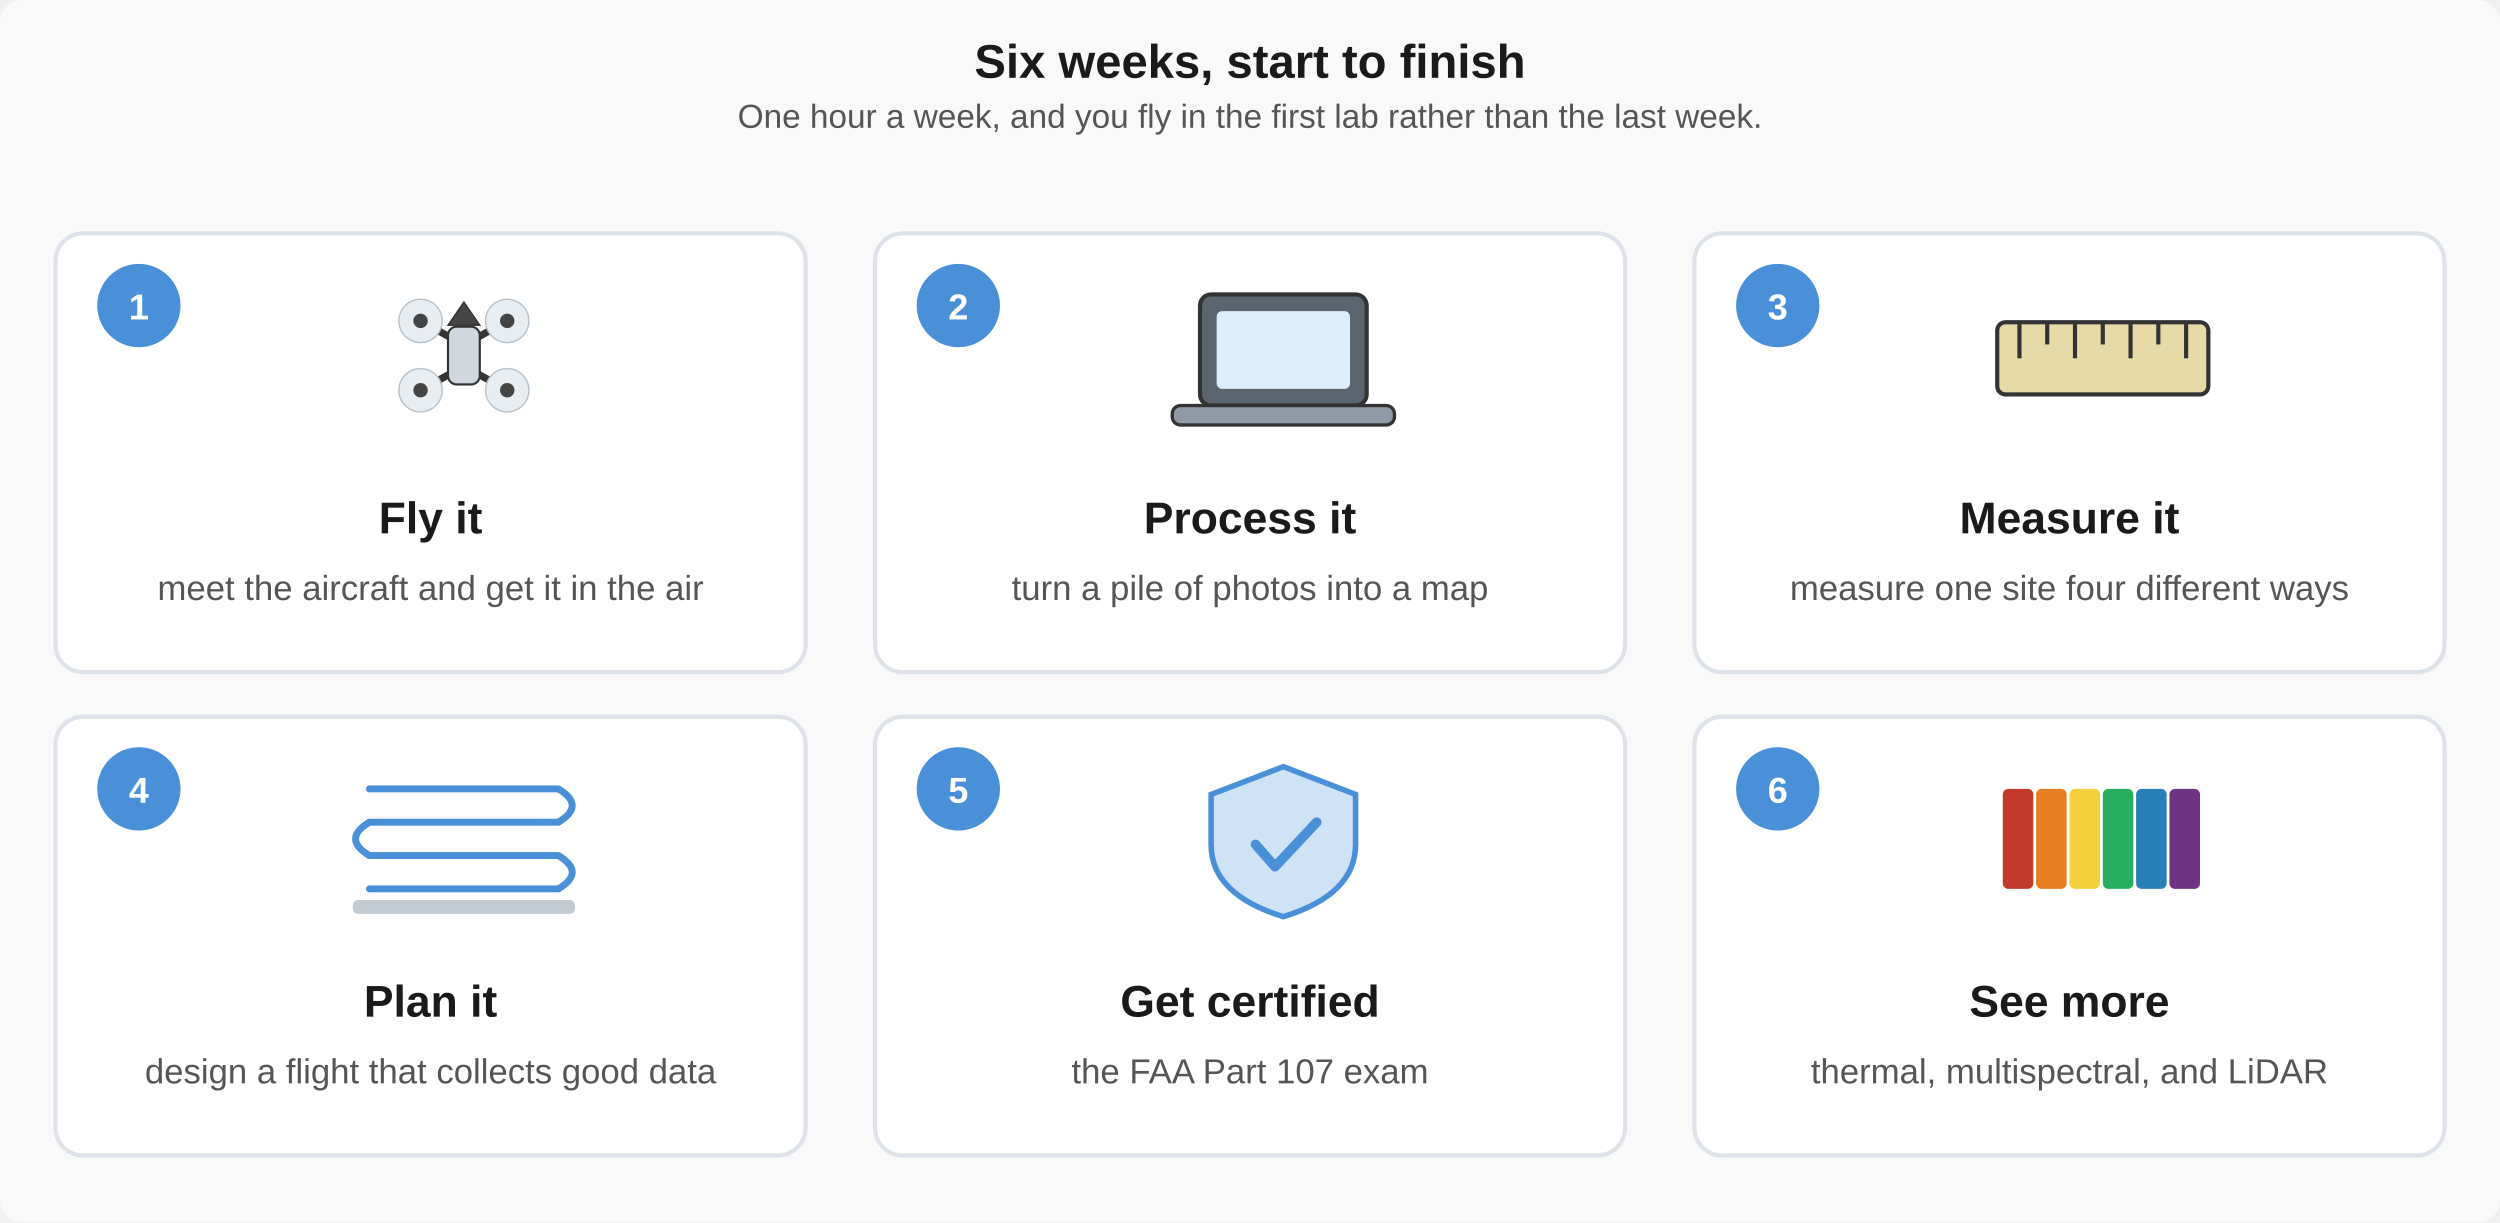
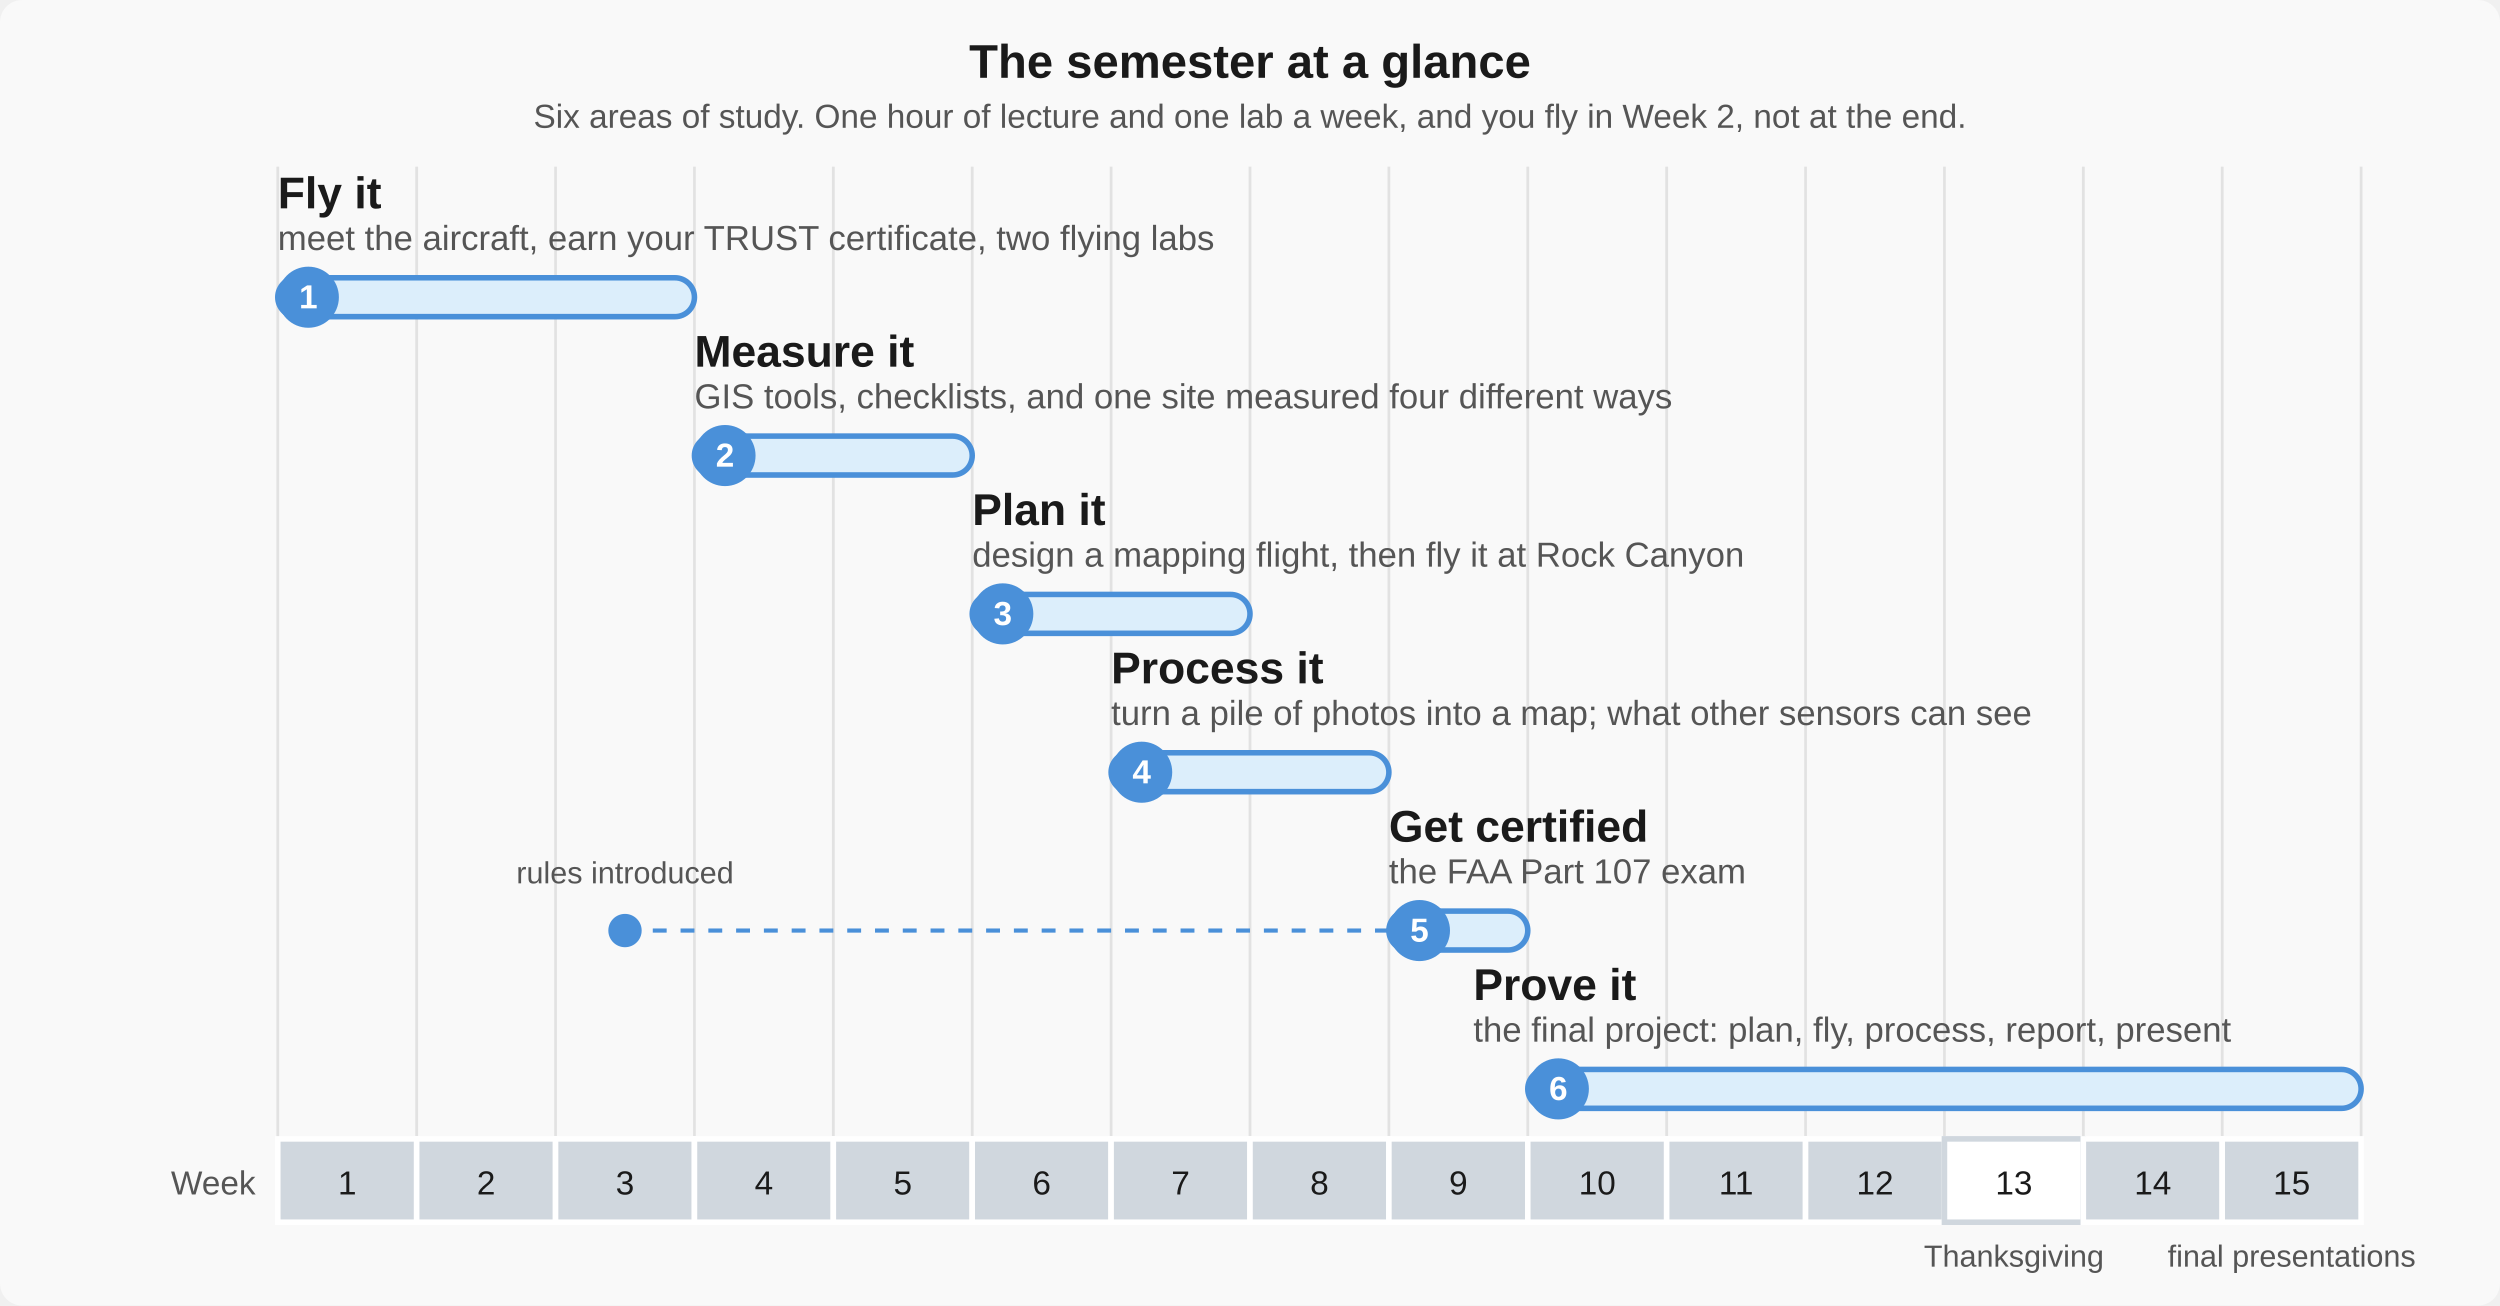
- <svg xmlns="http://www.w3.org/2000/svg" viewBox="0 0 900 440" font-family="Arial, Helvetica, sans-serif" font-size="14">
-   <rect x="0" y="0" width="900" height="440" fill="#f9f9f9" rx="8" />
-   <text x="450.0" y="28" text-anchor="middle" font-size="17" font-weight="bold" fill="#1a1a1a">Six weeks, start to finish</text>
-   <text x="450.0" y="46" text-anchor="middle" font-size="12" fill="#555555">One hour a week, and you fly in the first lab rather than the last week.</text>
-   <rect x="20.0" y="84" width="270" height="158" rx="10" fill="#ffffff" stroke="#dde3e9" stroke-width="1.5" />
-   <circle cx="50" cy="110" r="15" fill="#4a90d9" />
-   <text x="50" y="115" text-anchor="middle" font-size="13" font-weight="bold" fill="#ffffff">1</text>
-   <g transform="translate(167,128)">
-     <g transform="scale(0.52)">
-       <g>
-         <g stroke="#333333" stroke-width="5" stroke-linecap="round">
-           <line x1="-8.4" y1="-12.0" x2="-30" y2="-24" />
-           <line x1="8.4" y1="-12.0" x2="30" y2="-24" />
-           <line x1="-8.4" y1="12.0" x2="-30" y2="24" />
-           <line x1="8.4" y1="12.0" x2="30" y2="24" />
-         </g>
-         <g fill="#e8edf2" stroke="#b6c2cc" stroke-width="1">
-           <circle cx="-30" cy="-24" r="15" />
-           <circle cx="30" cy="-24" r="15" />
-           <circle cx="-30" cy="24" r="15" />
-           <circle cx="30" cy="24" r="15" />
-         </g>
-         <g fill="#444444">
-           <circle cx="-30" cy="-24" r="5" />
-           <circle cx="30" cy="-24" r="5" />
-           <circle cx="-30" cy="24" r="5" />
-           <circle cx="30" cy="24" r="5" />
-         </g>
-         <rect x="-11" y="-20" width="22" height="40" rx="6" fill="#d0d7de" stroke="#333333" stroke-width="1.5" />
-         <polygon points="0,-37 -11,-21 11,-21" fill="#444444" stroke="#333333" stroke-width="1" />
-       </g>
-     </g>
-   </g>
-   <text x="155" y="192" text-anchor="middle" font-size="16" font-weight="bold" fill="#1a1a1a">Fly it</text>
-   <text x="155" y="216" text-anchor="middle" font-size="12.5" fill="#555555">meet the aircraft and get it in the air</text>
-   <rect x="315.0" y="84" width="270" height="158" rx="10" fill="#ffffff" stroke="#dde3e9" stroke-width="1.5" />
-   <circle cx="345" cy="110" r="15" fill="#4a90d9" />
-   <text x="345" y="115" text-anchor="middle" font-size="13" font-weight="bold" fill="#ffffff">2</text>
-   <g transform="translate(462,128)">
-     <g>
-       <rect x="-30" y="-22" width="60" height="40" rx="4" fill="#5a6570" stroke="#333333" stroke-width="1.5" />
-       <rect x="-24" y="-16" width="48" height="28" rx="2" fill="#dceefb" />
-       <rect x="-40" y="18" width="80" height="7" rx="3" fill="#8f9aa6" stroke="#333333" stroke-width="1.2" />
-     </g>
-   </g>
-   <text x="450" y="192" text-anchor="middle" font-size="16" font-weight="bold" fill="#1a1a1a">Process it</text>
-   <text x="450" y="216" text-anchor="middle" font-size="12.5" fill="#555555">turn a pile of photos into a map</text>
-   <rect x="610.0" y="84" width="270" height="158" rx="10" fill="#ffffff" stroke="#dde3e9" stroke-width="1.5" />
-   <circle cx="640" cy="110" r="15" fill="#4a90d9" />
-   <text x="640" y="115" text-anchor="middle" font-size="13" font-weight="bold" fill="#ffffff">3</text>
-   <g transform="translate(757,128)">
-     <g>
-       <rect x="-38" y="-12" width="76" height="26" rx="3" fill="#e8d9a8" stroke="#333333" stroke-width="1.5" />
-       <line x1="-30" y1="-12" x2="-30" y2="1" stroke="#333333" stroke-width="1.5" />
-       <line x1="-20" y1="-12" x2="-20" y2="-4" stroke="#333333" stroke-width="1.5" />
-       <line x1="-10" y1="-12" x2="-10" y2="1" stroke="#333333" stroke-width="1.5" />
-       <line x1="0" y1="-12" x2="0" y2="-4" stroke="#333333" stroke-width="1.5" />
-       <line x1="10" y1="-12" x2="10" y2="1" stroke="#333333" stroke-width="1.5" />
-       <line x1="20" y1="-12" x2="20" y2="-4" stroke="#333333" stroke-width="1.5" />
-       <line x1="30" y1="-12" x2="30" y2="1" stroke="#333333" stroke-width="1.5" />
-     </g>
-   </g>
-   <text x="745" y="192" text-anchor="middle" font-size="16" font-weight="bold" fill="#1a1a1a">Measure it</text>
-   <text x="745" y="216" text-anchor="middle" font-size="12.5" fill="#555555">measure one site four different ways</text>
-   <rect x="20.0" y="258" width="270" height="158" rx="10" fill="#ffffff" stroke="#dde3e9" stroke-width="1.5" />
-   <circle cx="50" cy="284" r="15" fill="#4a90d9" />
-   <text x="50" y="289" text-anchor="middle" font-size="13" font-weight="bold" fill="#ffffff">4</text>
-   <g transform="translate(167,302)">
-     <g>
-       <line x1="-34" y1="-18" x2="34" y2="-18" stroke="#4a90d9" stroke-width="2.5" stroke-linecap="round" />
-       <line x1="-34" y1="-6" x2="34" y2="-6" stroke="#4a90d9" stroke-width="2.5" stroke-linecap="round" />
-       <line x1="-34" y1="6" x2="34" y2="6" stroke="#4a90d9" stroke-width="2.5" stroke-linecap="round" />
-       <line x1="-34" y1="18" x2="34" y2="18" stroke="#4a90d9" stroke-width="2.5" stroke-linecap="round" />
-       <path d="M34,-18 q10,6 0,12 M-34,-6 q-10,6 0,12 M34,6 q10,6 0,12" fill="none" stroke="#4a90d9" stroke-width="2.5" />
-       <rect x="-40" y="22" width="80" height="5" rx="2" fill="#c2cad2" />
-     </g>
-   </g>
-   <text x="155" y="366" text-anchor="middle" font-size="16" font-weight="bold" fill="#1a1a1a">Plan it</text>
-   <text x="155" y="390" text-anchor="middle" font-size="12.5" fill="#555555">design a flight that collects good data</text>
-   <rect x="315.0" y="258" width="270" height="158" rx="10" fill="#ffffff" stroke="#dde3e9" stroke-width="1.5" />
-   <circle cx="345" cy="284" r="15" fill="#4a90d9" />
-   <text x="345" y="289" text-anchor="middle" font-size="13" font-weight="bold" fill="#ffffff">5</text>
-   <g transform="translate(462,302)">
-     <g>
-       <path d="M0,-26 l26,10 v18 q0,18 -26,26 q-26,-8 -26,-26 v-18 z" fill="#cfe3f7" stroke="#4a90d9" stroke-width="2" />
-       <path d="M-10,2 l7,8 l15,-16" fill="none" stroke="#4a90d9" stroke-width="3.5" stroke-linecap="round" stroke-linejoin="round" />
-     </g>
-   </g>
-   <text x="450" y="366" text-anchor="middle" font-size="16" font-weight="bold" fill="#1a1a1a">Get certified</text>
-   <text x="450" y="390" text-anchor="middle" font-size="12.5" fill="#555555">the FAA Part 107 exam</text>
-   <rect x="610.0" y="258" width="270" height="158" rx="10" fill="#ffffff" stroke="#dde3e9" stroke-width="1.5" />
-   <circle cx="640" cy="284" r="15" fill="#4a90d9" />
-   <text x="640" y="289" text-anchor="middle" font-size="13" font-weight="bold" fill="#ffffff">6</text>
-   <g transform="translate(757,302)">
-     <g>
-       <rect x="-36" y="-18" width="11" height="36" rx="2" fill="#c0392b" />
-       <rect x="-24" y="-18" width="11" height="36" rx="2" fill="#e67e22" />
-       <rect x="-12" y="-18" width="11" height="36" rx="2" fill="#f4d03f" />
-       <rect x="0" y="-18" width="11" height="36" rx="2" fill="#27ae60" />
-       <rect x="12" y="-18" width="11" height="36" rx="2" fill="#2980b9" />
-       <rect x="24" y="-18" width="11" height="36" rx="2" fill="#6c3483" />
-     </g>
-   </g>
-   <text x="745" y="366" text-anchor="middle" font-size="16" font-weight="bold" fill="#1a1a1a">See more</text>
-   <text x="745" y="390" text-anchor="middle" font-size="12.5" fill="#555555">thermal, multispectral, and LiDAR</text>
+ <svg xmlns="http://www.w3.org/2000/svg" viewBox="0 0 900 470" font-family="Arial, Helvetica, sans-serif" font-size="14">
+   <rect x="0" y="0" width="900" height="470" fill="#f9f9f9" rx="8" />
+   <text x="450.0" y="28" text-anchor="middle" font-size="17" font-weight="bold" fill="#1a1a1a">The semester at a glance</text>
+   <text x="450.0" y="46" text-anchor="middle" font-size="12" fill="#555555">Six areas of study. One hour of lecture and one lab a week, and you fly in Week 2, not at the end.</text>
+   <line x1="100" y1="60" x2="100" y2="410" stroke="#cccccc" stroke-width="1" opacity="0.5" />
+   <line x1="150" y1="60" x2="150" y2="410" stroke="#cccccc" stroke-width="1" opacity="0.5" />
+   <line x1="200" y1="60" x2="200" y2="410" stroke="#cccccc" stroke-width="1" opacity="0.5" />
+   <line x1="250" y1="60" x2="250" y2="410" stroke="#cccccc" stroke-width="1" opacity="0.5" />
+   <line x1="300" y1="60" x2="300" y2="410" stroke="#cccccc" stroke-width="1" opacity="0.5" />
+   <line x1="350" y1="60" x2="350" y2="410" stroke="#cccccc" stroke-width="1" opacity="0.5" />
+   <line x1="400" y1="60" x2="400" y2="410" stroke="#cccccc" stroke-width="1" opacity="0.5" />
+   <line x1="450" y1="60" x2="450" y2="410" stroke="#cccccc" stroke-width="1" opacity="0.5" />
+   <line x1="500" y1="60" x2="500" y2="410" stroke="#cccccc" stroke-width="1" opacity="0.5" />
+   <line x1="550" y1="60" x2="550" y2="410" stroke="#cccccc" stroke-width="1" opacity="0.5" />
+   <line x1="600" y1="60" x2="600" y2="410" stroke="#cccccc" stroke-width="1" opacity="0.5" />
+   <line x1="650" y1="60" x2="650" y2="410" stroke="#cccccc" stroke-width="1" opacity="0.5" />
+   <line x1="700" y1="60" x2="700" y2="410" stroke="#cccccc" stroke-width="1" opacity="0.5" />
+   <line x1="750" y1="60" x2="750" y2="410" stroke="#cccccc" stroke-width="1" opacity="0.5" />
+   <line x1="800" y1="60" x2="800" y2="410" stroke="#cccccc" stroke-width="1" opacity="0.5" />
+   <line x1="850" y1="60" x2="850" y2="410" stroke="#cccccc" stroke-width="1" opacity="0.5" />
+   <rect x="100" y="100" width="150" height="14" rx="7.0" fill="#dceefb" stroke="#4a90d9" stroke-width="2" />
+   <circle cx="111" cy="107.0" r="11" fill="#4a90d9" />
+   <text x="111" y="111.0" text-anchor="middle" font-size="12" font-weight="bold" fill="#ffffff">1</text>
+   <text x="100" y="75" font-size="16" font-weight="bold" fill="#1a1a1a">Fly it</text>
+   <text x="100" y="90" font-size="12.5" fill="#555555">meet the aircraft, earn your TRUST certificate, two flying labs</text>
+   <rect x="250" y="157" width="100" height="14" rx="7.0" fill="#dceefb" stroke="#4a90d9" stroke-width="2" />
+   <circle cx="261" cy="164.0" r="11" fill="#4a90d9" />
+   <text x="261" y="168.0" text-anchor="middle" font-size="12" font-weight="bold" fill="#ffffff">2</text>
+   <text x="250" y="132" font-size="16" font-weight="bold" fill="#1a1a1a">Measure it</text>
+   <text x="250" y="147" font-size="12.5" fill="#555555">GIS tools, checklists, and one site measured four different ways</text>
+   <rect x="350" y="214" width="100" height="14" rx="7.0" fill="#dceefb" stroke="#4a90d9" stroke-width="2" />
+   <circle cx="361" cy="221.0" r="11" fill="#4a90d9" />
+   <text x="361" y="225.0" text-anchor="middle" font-size="12" font-weight="bold" fill="#ffffff">3</text>
+   <text x="350" y="189" font-size="16" font-weight="bold" fill="#1a1a1a">Plan it</text>
+   <text x="350" y="204" font-size="12.5" fill="#555555">design a mapping flight, then fly it at Rock Canyon</text>
+   <rect x="400" y="271" width="100" height="14" rx="7.0" fill="#dceefb" stroke="#4a90d9" stroke-width="2" />
+   <circle cx="411" cy="278.0" r="11" fill="#4a90d9" />
+   <text x="411" y="282.0" text-anchor="middle" font-size="12" font-weight="bold" fill="#ffffff">4</text>
+   <text x="400" y="246" font-size="16" font-weight="bold" fill="#1a1a1a">Process it</text>
+   <text x="400" y="261" font-size="12.5" fill="#555555">turn a pile of photos into a map; what other sensors can see</text>
+   <line x1="225.0" y1="335.0" x2="500" y2="335.0" stroke="#4a90d9" stroke-width="1.5" stroke-dasharray="5 5" />
+   <circle cx="225.0" cy="335.0" r="6" fill="#4a90d9" />
+   <text x="225.0" y="318" text-anchor="middle" font-size="11" fill="#555555">rules introduced</text>
+   <rect x="500" y="328" width="50" height="14" rx="7.0" fill="#dceefb" stroke="#4a90d9" stroke-width="2" />
+   <circle cx="511" cy="335.0" r="11" fill="#4a90d9" />
+   <text x="511" y="339.0" text-anchor="middle" font-size="12" font-weight="bold" fill="#ffffff">5</text>
+   <text x="500" y="303" font-size="16" font-weight="bold" fill="#1a1a1a">Get certified</text>
+   <text x="500" y="318" font-size="12.5" fill="#555555">the FAA Part 107 exam</text>
+   <rect x="550" y="385" width="300" height="14" rx="7.0" fill="#dceefb" stroke="#4a90d9" stroke-width="2" />
+   <circle cx="561" cy="392.0" r="11" fill="#4a90d9" />
+   <text x="561" y="396.0" text-anchor="middle" font-size="12" font-weight="bold" fill="#ffffff">6</text>
+   <text x="530.4" y="360" font-size="16" font-weight="bold" fill="#1a1a1a">Prove it</text>
+   <text x="530.4" y="375" font-size="12.5" fill="#555555">the final project: plan, fly, process, report, present</text>
+   <text x="92" y="430" text-anchor="end" font-size="12" fill="#555555">Week</text>
+   <rect x="100" y="410" width="50" height="30" fill="#d0d7de" stroke="#ffffff" stroke-width="2" />
+   <text x="125.0" y="430" text-anchor="middle" font-size="12" fill="#1a1a1a">1</text>
+   <rect x="150" y="410" width="50" height="30" fill="#d0d7de" stroke="#ffffff" stroke-width="2" />
+   <text x="175.0" y="430" text-anchor="middle" font-size="12" fill="#1a1a1a">2</text>
+   <rect x="200" y="410" width="50" height="30" fill="#d0d7de" stroke="#ffffff" stroke-width="2" />
+   <text x="225.0" y="430" text-anchor="middle" font-size="12" fill="#1a1a1a">3</text>
+   <rect x="250" y="410" width="50" height="30" fill="#d0d7de" stroke="#ffffff" stroke-width="2" />
+   <text x="275.0" y="430" text-anchor="middle" font-size="12" fill="#1a1a1a">4</text>
+   <rect x="300" y="410" width="50" height="30" fill="#d0d7de" stroke="#ffffff" stroke-width="2" />
+   <text x="325.0" y="430" text-anchor="middle" font-size="12" fill="#1a1a1a">5</text>
+   <rect x="350" y="410" width="50" height="30" fill="#d0d7de" stroke="#ffffff" stroke-width="2" />
+   <text x="375.0" y="430" text-anchor="middle" font-size="12" fill="#1a1a1a">6</text>
+   <rect x="400" y="410" width="50" height="30" fill="#d0d7de" stroke="#ffffff" stroke-width="2" />
+   <text x="425.0" y="430" text-anchor="middle" font-size="12" fill="#1a1a1a">7</text>
+   <rect x="450" y="410" width="50" height="30" fill="#d0d7de" stroke="#ffffff" stroke-width="2" />
+   <text x="475.0" y="430" text-anchor="middle" font-size="12" fill="#1a1a1a">8</text>
+   <rect x="500" y="410" width="50" height="30" fill="#d0d7de" stroke="#ffffff" stroke-width="2" />
+   <text x="525.0" y="430" text-anchor="middle" font-size="12" fill="#1a1a1a">9</text>
+   <rect x="550" y="410" width="50" height="30" fill="#d0d7de" stroke="#ffffff" stroke-width="2" />
+   <text x="575.0" y="430" text-anchor="middle" font-size="12" fill="#1a1a1a">10</text>
+   <rect x="600" y="410" width="50" height="30" fill="#d0d7de" stroke="#ffffff" stroke-width="2" />
+   <text x="625.0" y="430" text-anchor="middle" font-size="12" fill="#1a1a1a">11</text>
+   <rect x="650" y="410" width="50" height="30" fill="#d0d7de" stroke="#ffffff" stroke-width="2" />
+   <text x="675.0" y="430" text-anchor="middle" font-size="12" fill="#1a1a1a">12</text>
+   <rect x="700" y="410" width="50" height="30" fill="#ffffff" stroke="#d0d7de" stroke-width="2" />
+   <text x="725.0" y="430" text-anchor="middle" font-size="12" fill="#1a1a1a">13</text>
+   <rect x="750" y="410" width="50" height="30" fill="#d0d7de" stroke="#ffffff" stroke-width="2" />
+   <text x="775.0" y="430" text-anchor="middle" font-size="12" fill="#1a1a1a">14</text>
+   <rect x="800" y="410" width="50" height="30" fill="#d0d7de" stroke="#ffffff" stroke-width="2" />
+   <text x="825.0" y="430" text-anchor="middle" font-size="12" fill="#1a1a1a">15</text>
+   <text x="725.0" y="456" text-anchor="middle" font-size="11" fill="#555555">Thanksgiving</text>
+   <text x="825.0" y="456" text-anchor="middle" font-size="11" fill="#555555">final presentations</text>
</svg>
